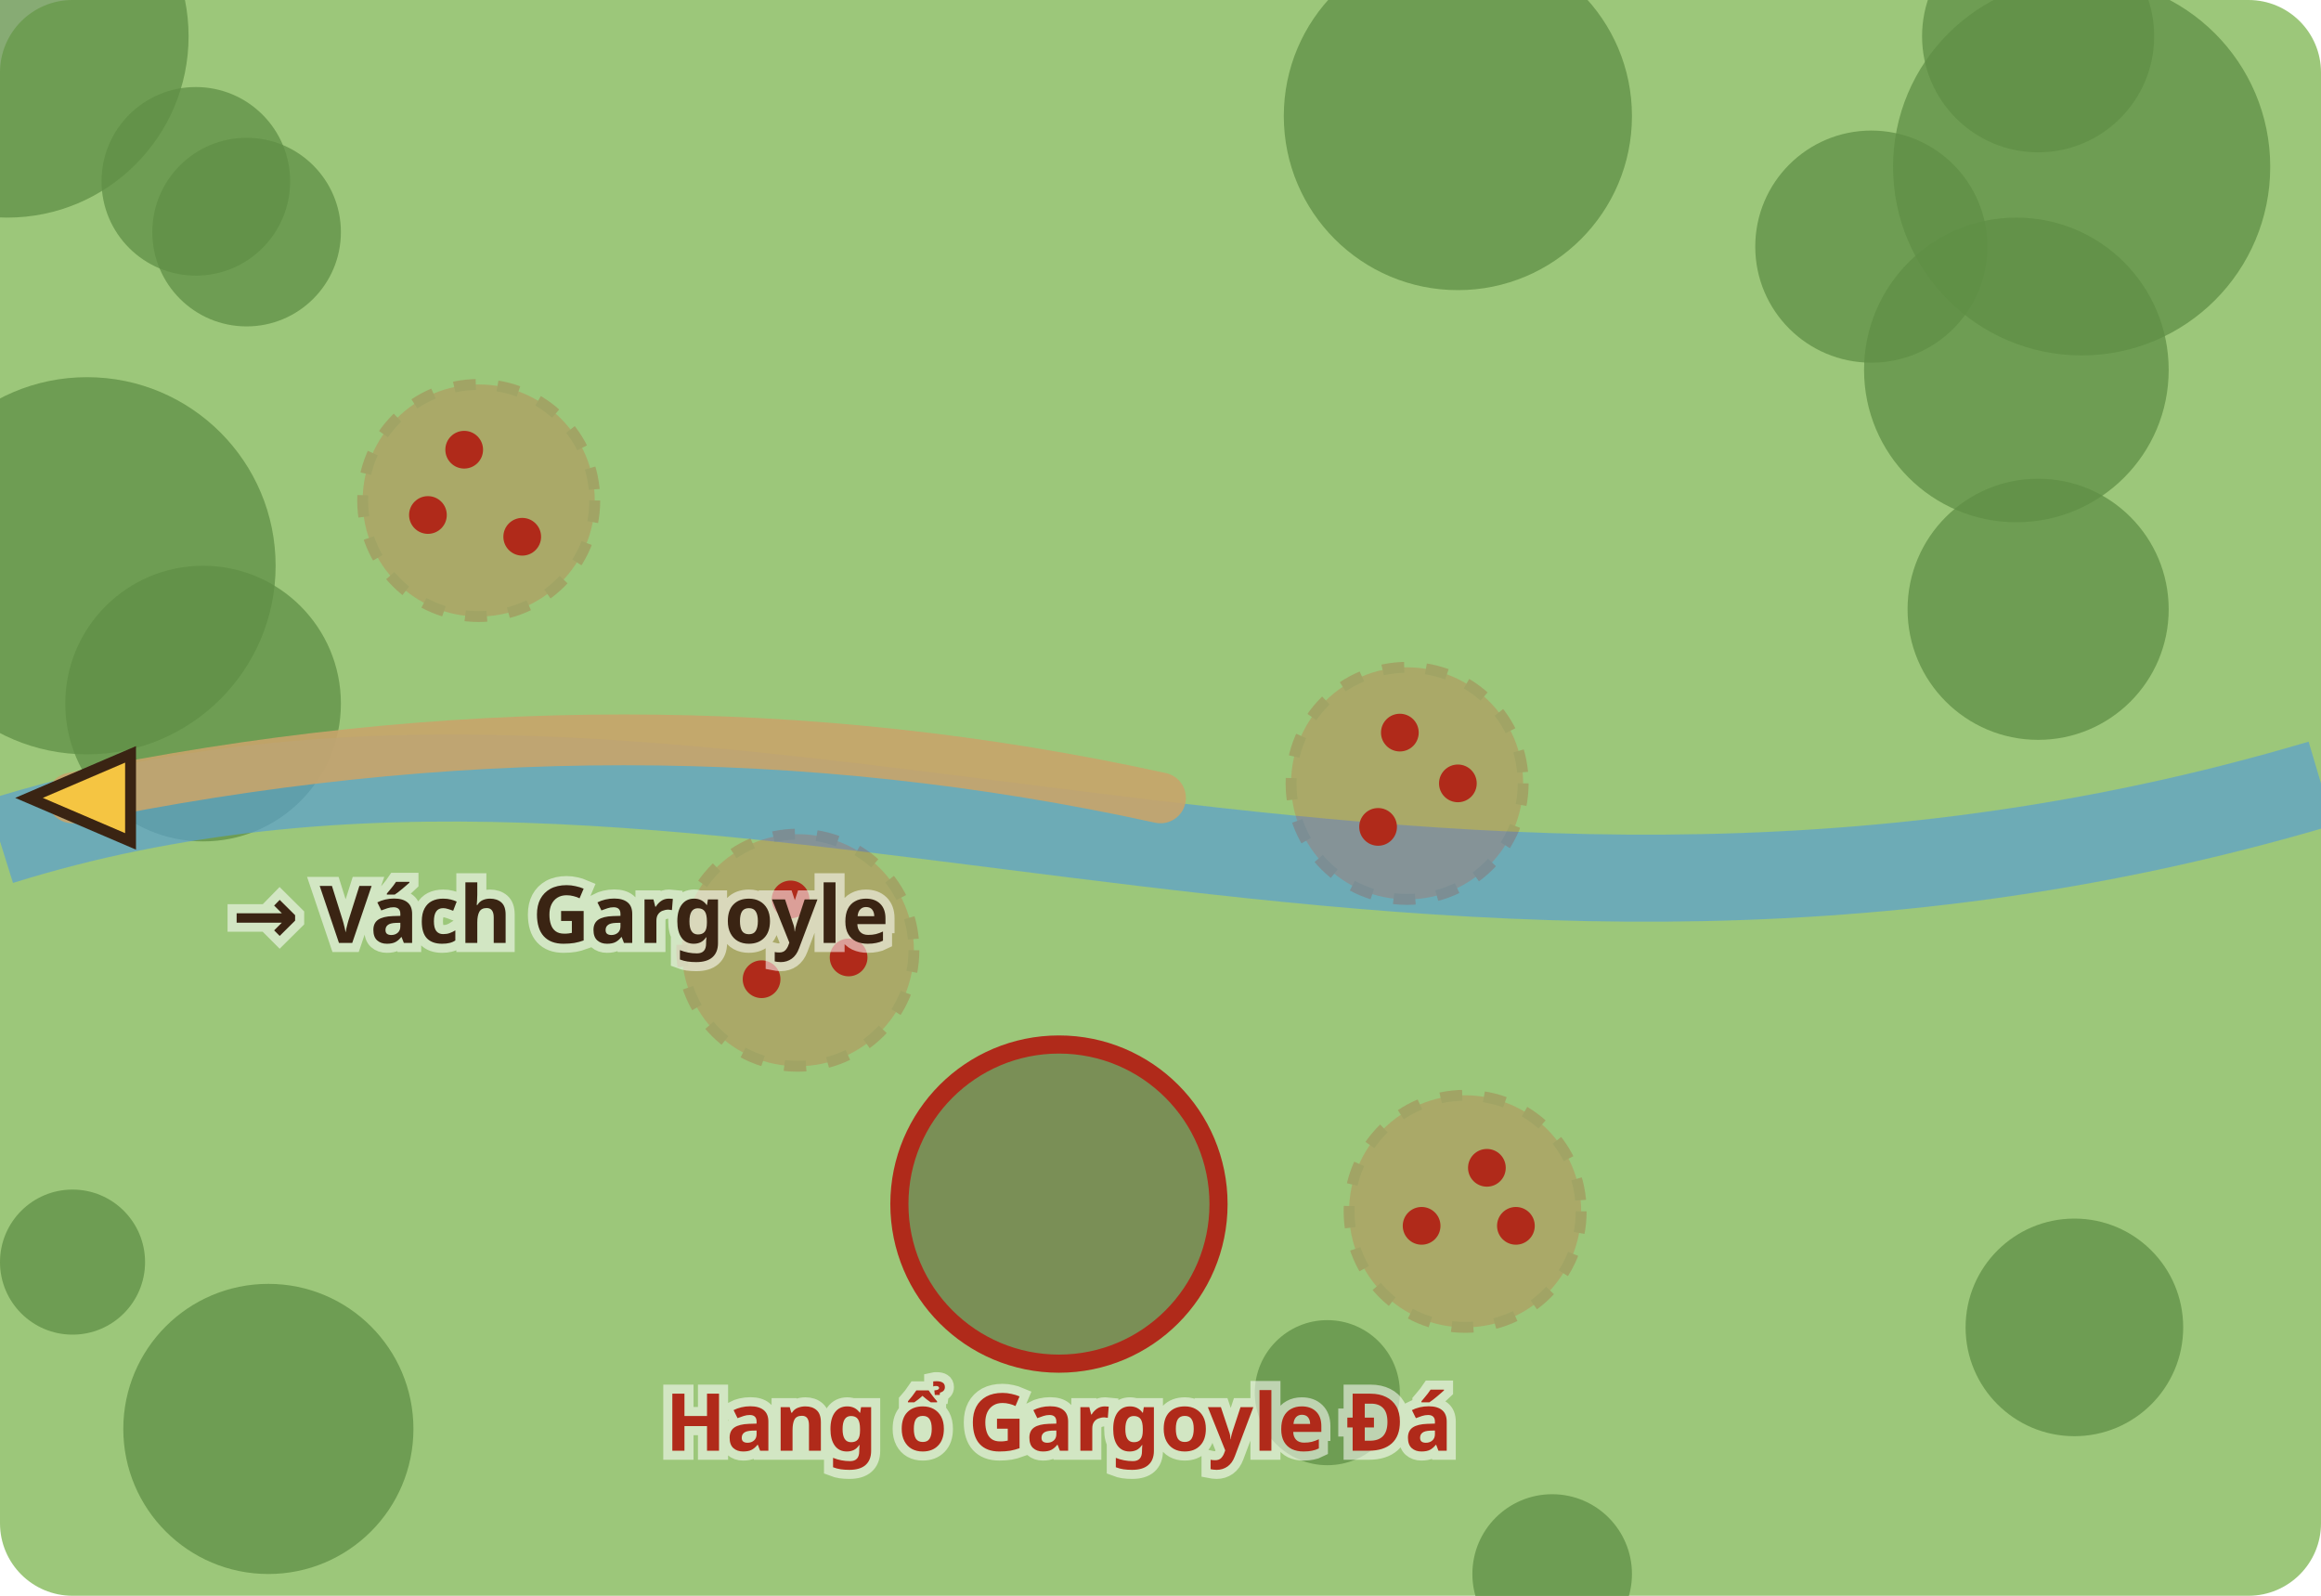
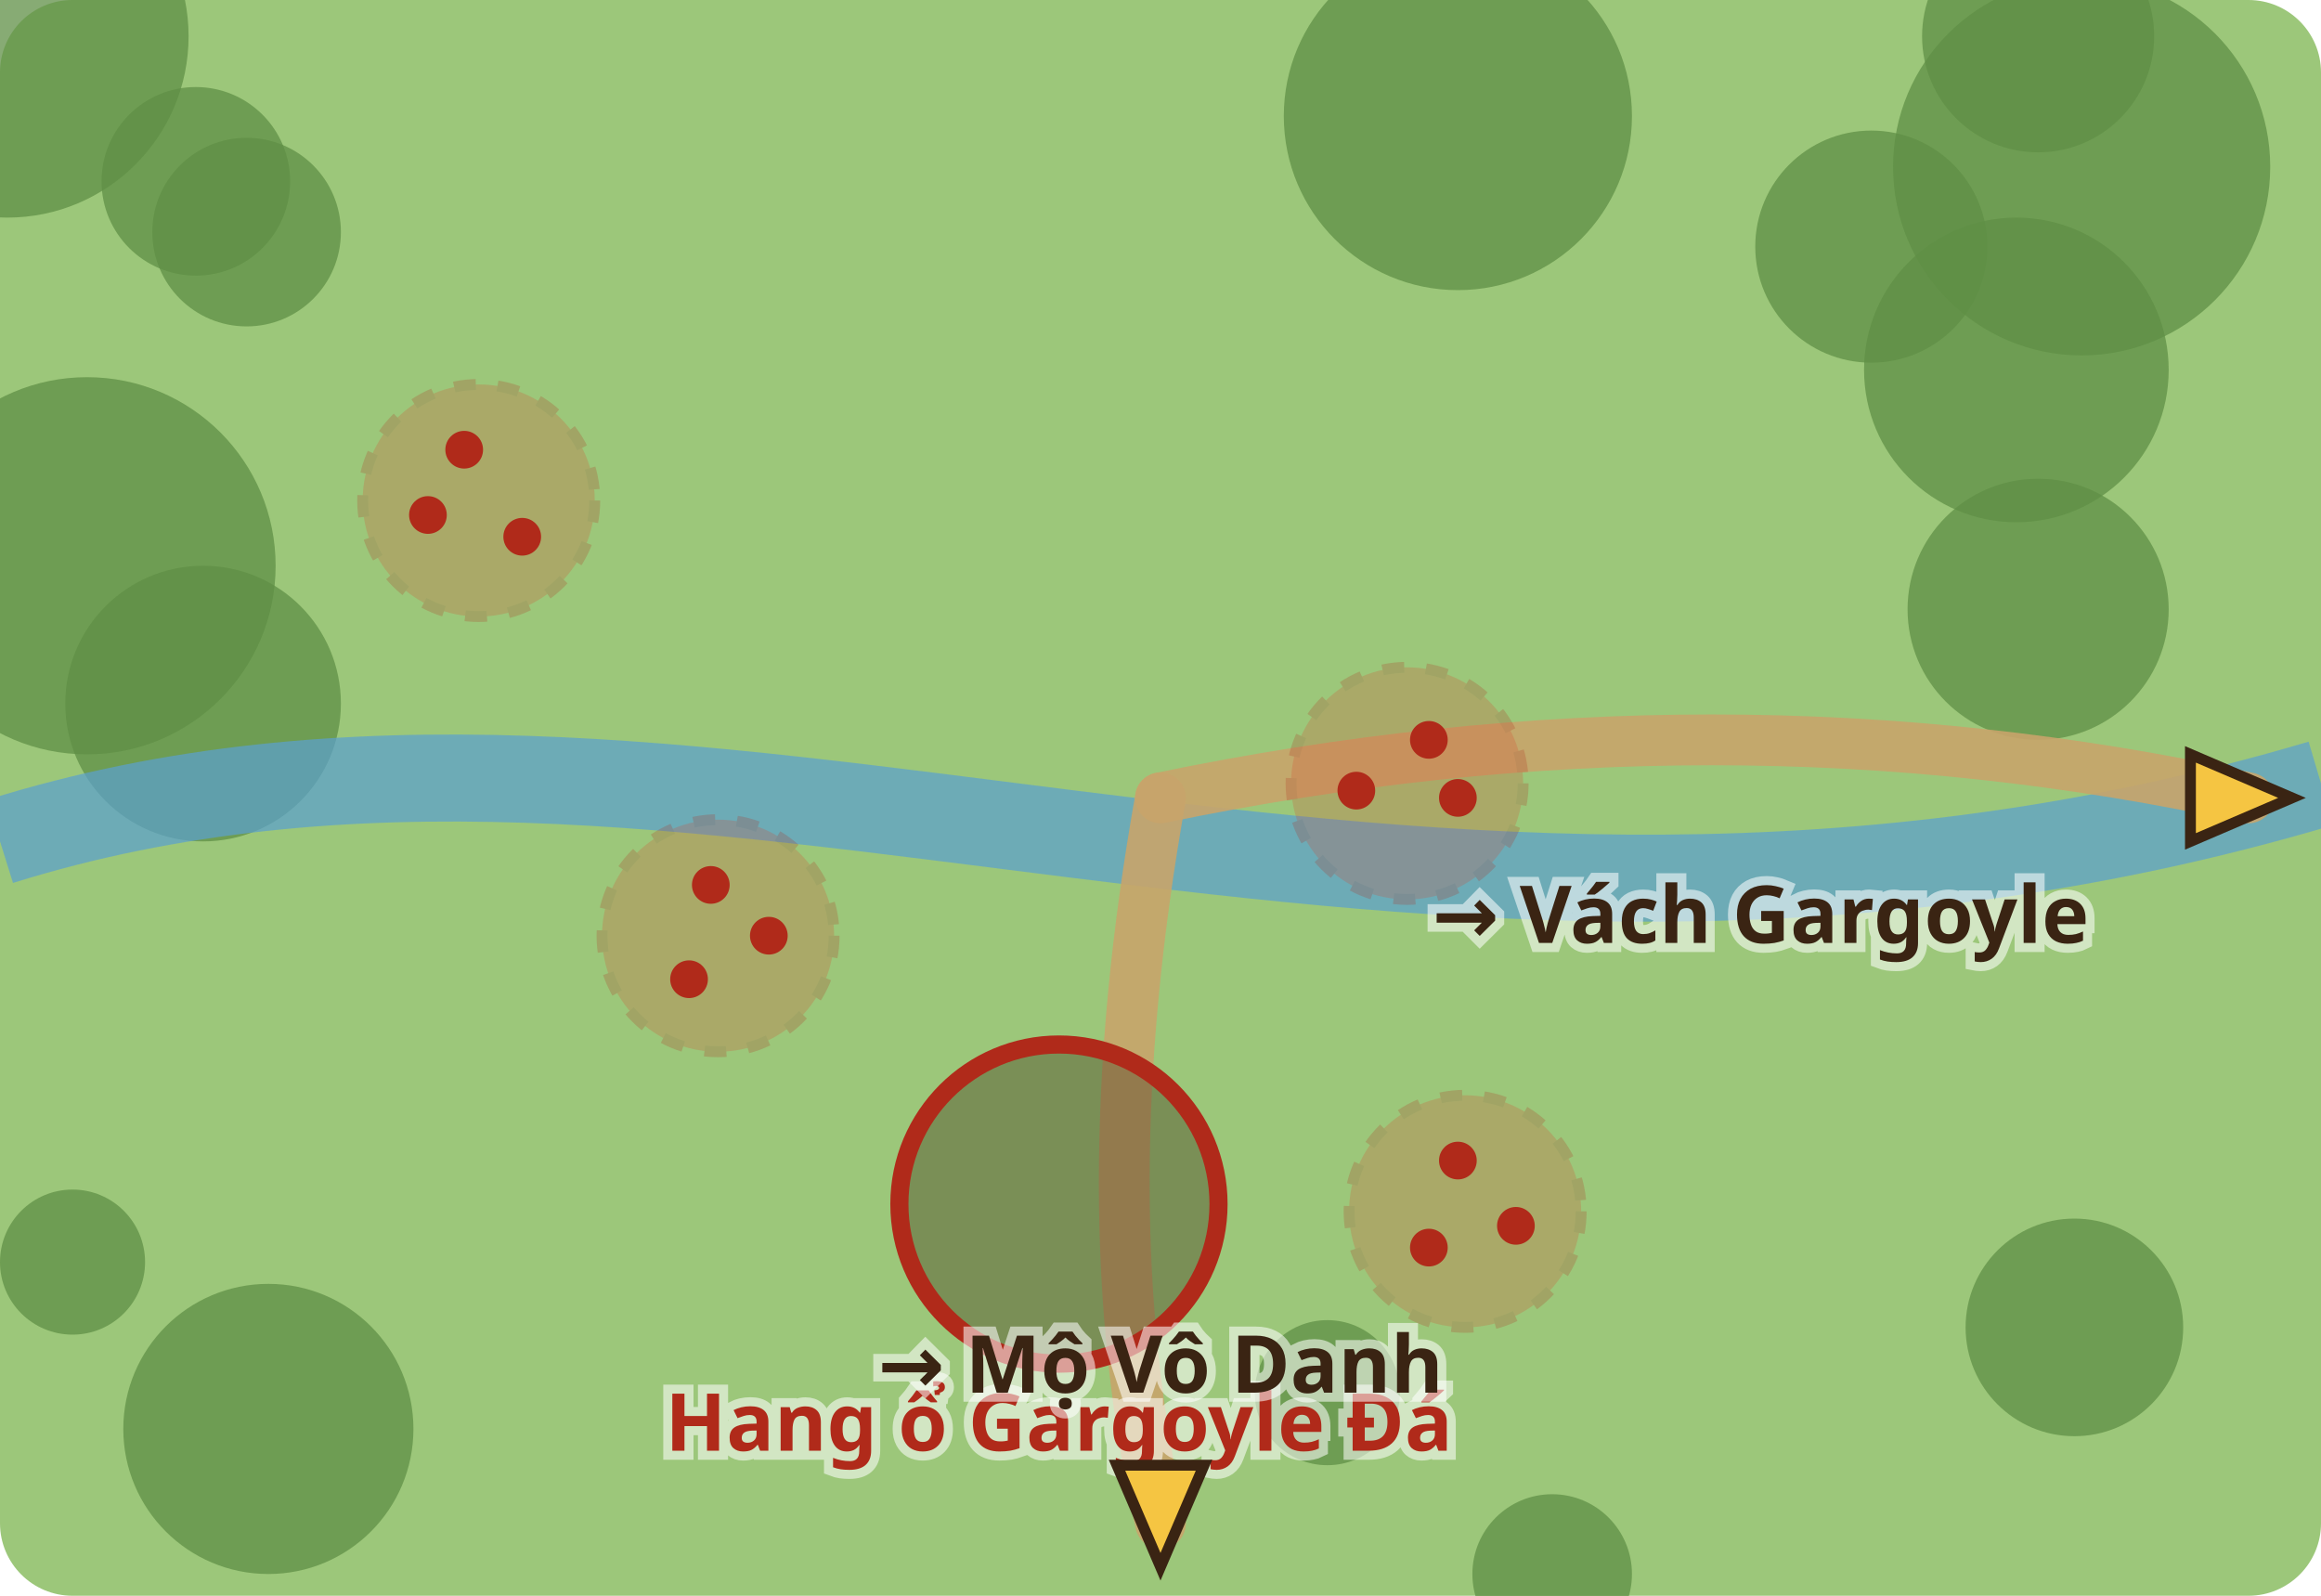
<svg xmlns="http://www.w3.org/2000/svg" viewBox="0 0 320 220" role="img" aria-label="Phác thảo Hang Gargoyle">
  <rect x="0" y="0" width="320" height="220" rx="10" fill="#9cc77a" />
  <circle cx="34" cy="32" r="13" fill="#5f8f45" opacity=".75" />
  <circle cx="28" cy="97" r="19" fill="#5f8f45" opacity=".75" />
  <circle cx="281" cy="84" r="18" fill="#5f8f45" opacity=".75" />
  <circle cx="214" cy="217" r="11" fill="#5f8f45" opacity=".75" />
  <circle cx="1" cy="5" r="25" fill="#5f8f45" opacity=".75" />
  <circle cx="281" cy="5" r="16" fill="#5f8f45" opacity=".75" />
  <circle cx="286" cy="183" r="15" fill="#5f8f45" opacity=".75" />
  <circle cx="37" cy="197" r="20" fill="#5f8f45" opacity=".75" />
  <circle cx="258" cy="34" r="16" fill="#5f8f45" opacity=".75" />
  <circle cx="278" cy="51" r="21" fill="#5f8f45" opacity=".75" />
  <circle cx="183" cy="192" r="10" fill="#5f8f45" opacity=".75" />
  <circle cx="12" cy="78" r="26" fill="#5f8f45" opacity=".75" />
  <circle cx="27" cy="25" r="13" fill="#5f8f45" opacity=".75" />
  <circle cx="287" cy="23" r="26" fill="#5f8f45" opacity=".75" />
  <circle cx="10" cy="174" r="10" fill="#5f8f45" opacity=".75" />
  <circle cx="201" cy="16" r="24" fill="#5f8f45" opacity=".75" />
  <path d="M0 116 C 96 86, 192 146, 320 108" stroke="#5aa0d0" stroke-width="12" fill="none" opacity=".7" />
-   <path d="M10 110 Q 87 94 160 110" stroke="#c8a46a" stroke-width="7" fill="none" stroke-linecap="round" opacity=".9" />
+   <path d="M310 110 Q 237 94 160 110" stroke="#c8a46a" stroke-width="7" fill="none" stroke-linecap="round" opacity=".9" />
+   <path d="M160 210 Q 150 166 160 110" stroke="#c8a46a" stroke-width="7" fill="none" stroke-linecap="round" opacity=".9" />
  <circle cx="146" cy="166" r="22" fill="#3a2413" opacity=".35" />
  <circle cx="146" cy="166" r="22" fill="none" stroke="#b02a1a" stroke-width="2.5" />
  <text x="146" y="200" font-size="11" font-weight="800" fill="#b02a1a" text-anchor="middle" font-family="Nunito, system-ui, sans-serif" paint-order="stroke" stroke="rgba(255,255,255,.55)" stroke-width="2.5">Hang ổ Gargoyle Đá</text>
-   <circle cx="110" cy="131" r="16" fill="#d9422b" opacity=".22" stroke="#b02a1a" stroke-width="1.5" stroke-dasharray="3 3" />
-   <circle cx="117" cy="132" r="2.6" fill="#b02a1a" />
-   <circle cx="105" cy="135" r="2.6" fill="#b02a1a" />
-   <circle cx="109" cy="124" r="2.6" fill="#b02a1a" />
  <circle cx="202" cy="167" r="16" fill="#d9422b" opacity=".22" stroke="#b02a1a" stroke-width="1.5" stroke-dasharray="3 3" />
  <circle cx="209" cy="169" r="2.6" fill="#b02a1a" />
-   <circle cx="196" cy="169" r="2.6" fill="#b02a1a" />
-   <circle cx="205" cy="161" r="2.6" fill="#b02a1a" />
+   <circle cx="197" cy="172" r="2.6" fill="#b02a1a" />
+   <circle cx="201" cy="160" r="2.6" fill="#b02a1a" />
  <circle cx="194" cy="108" r="16" fill="#d9422b" opacity=".22" stroke="#b02a1a" stroke-width="1.5" stroke-dasharray="3 3" />
-   <circle cx="201" cy="108" r="2.6" fill="#b02a1a" />
-   <circle cx="190" cy="114" r="2.6" fill="#b02a1a" />
-   <circle cx="193" cy="101" r="2.6" fill="#b02a1a" />
+   <circle cx="201" cy="110" r="2.6" fill="#b02a1a" />
+   <circle cx="187" cy="109" r="2.6" fill="#b02a1a" />
+   <circle cx="197" cy="102" r="2.6" fill="#b02a1a" />
+   <circle cx="99" cy="129" r="16" fill="#d9422b" opacity=".22" stroke="#b02a1a" stroke-width="1.5" stroke-dasharray="3 3" />
+   <circle cx="106" cy="129" r="2.6" fill="#b02a1a" />
+   <circle cx="95" cy="135" r="2.6" fill="#b02a1a" />
+   <circle cx="98" cy="122" r="2.6" fill="#b02a1a" />
  <circle cx="66" cy="69" r="16" fill="#d9422b" opacity=".22" stroke="#b02a1a" stroke-width="1.5" stroke-dasharray="3 3" />
  <circle cx="72" cy="74" r="2.6" fill="#b02a1a" />
  <circle cx="59" cy="71" r="2.6" fill="#b02a1a" />
  <circle cx="64" cy="62" r="2.6" fill="#b02a1a" />
-   <polygon points="4,110 18,104 18,116" fill="#f5c542" stroke="#3a2413" stroke-width="1.5" />
-   <text x="32" y="130" font-size="11" font-weight="700" fill="#3a2413" text-anchor="start" font-family="Nunito, system-ui, sans-serif" paint-order="stroke" stroke="rgba(255,255,255,.55)" stroke-width="2.5">→ Vách Gargoyle</text>
+   <polygon points="316,110 302,116 302,104" fill="#f5c542" stroke="#3a2413" stroke-width="1.5" />
+   <text x="288" y="130" font-size="11" font-weight="700" fill="#3a2413" text-anchor="end" font-family="Nunito, system-ui, sans-serif" paint-order="stroke" stroke="rgba(255,255,255,.55)" stroke-width="2.5">→ Vách Gargoyle</text>
+   <polygon points="160,216 154,202 166,202" fill="#f5c542" stroke="#3a2413" stroke-width="1.5" />
+   <text x="160" y="192" font-size="11" font-weight="700" fill="#3a2413" text-anchor="middle" font-family="Nunito, system-ui, sans-serif" paint-order="stroke" stroke="rgba(255,255,255,.55)" stroke-width="2.5">→ Mộ Vô Danh</text>
</svg>
